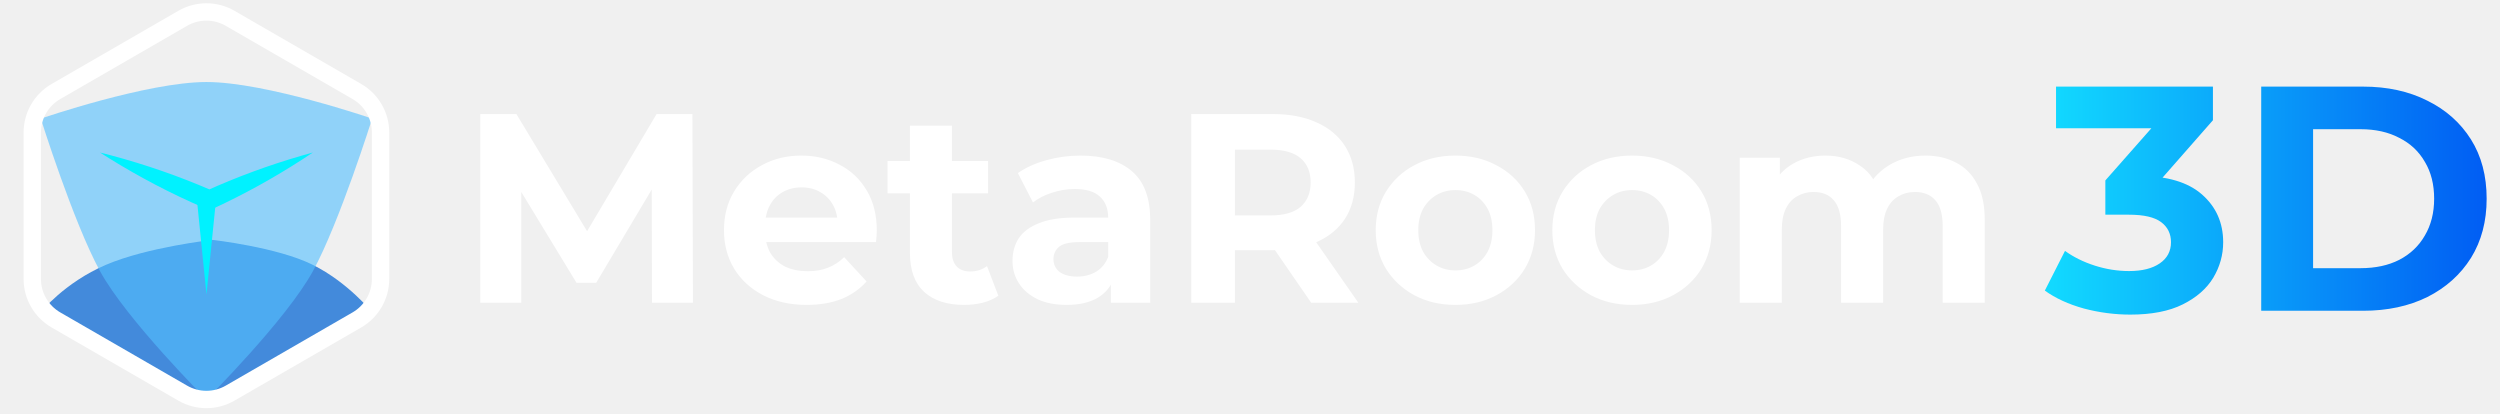
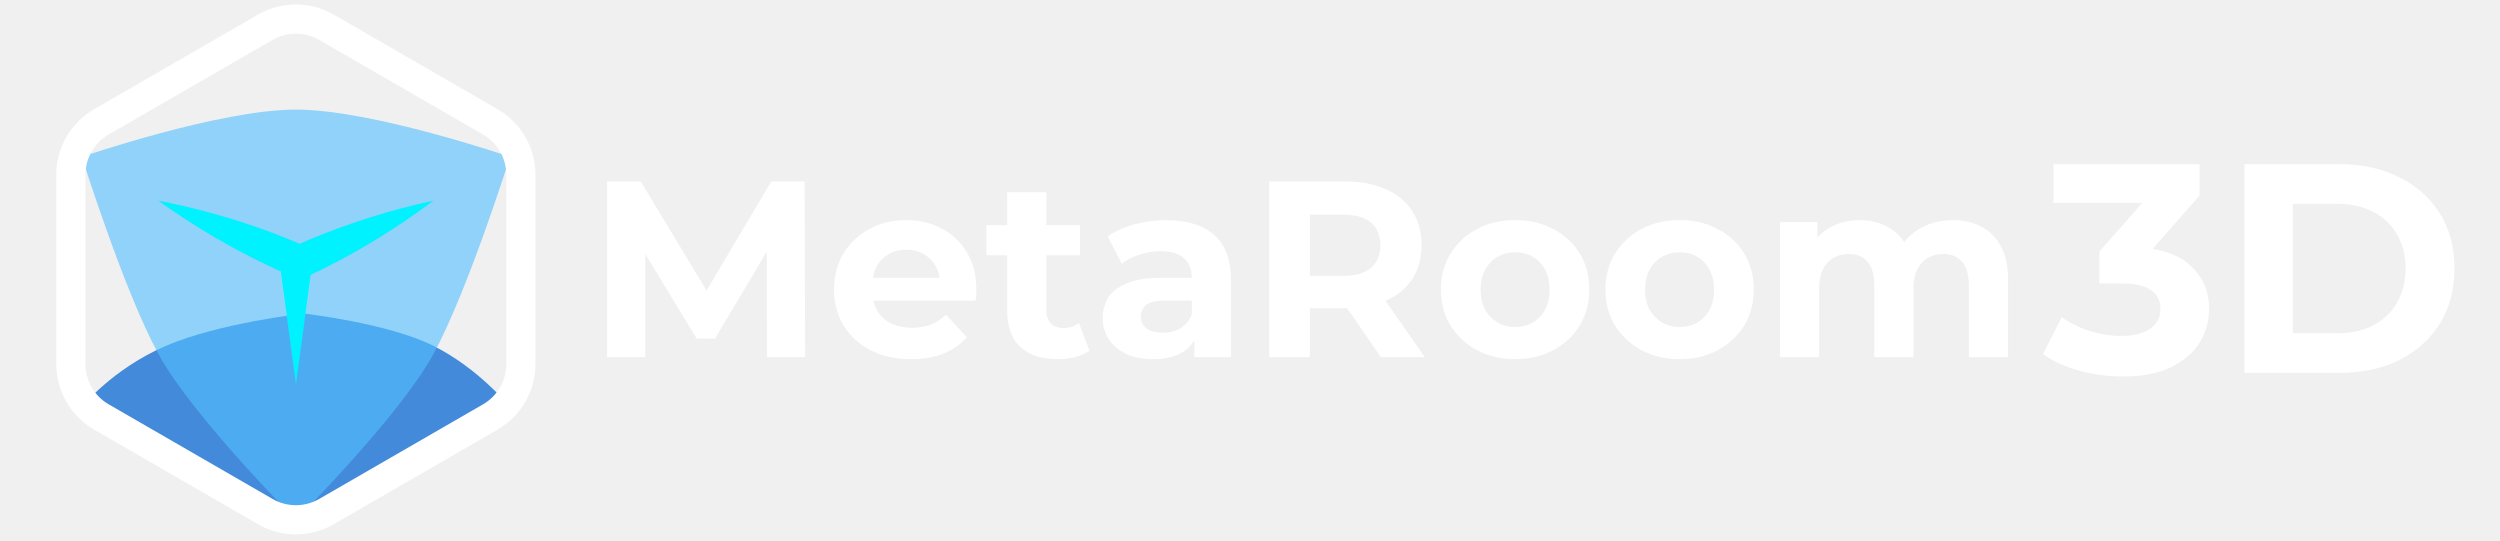
- <svg xmlns="http://www.w3.org/2000/svg" width="1440" height="238" viewBox="0 0 1440 238" fill="none">
-   <path d="M60.966 152.562C84.813 142.342 122.285 138.165 122.285 138.165C122.285 138.165 159.759 142.342 180.198 152.562C200.639 162.782 214.265 179.813 214.265 179.813L122.285 230.903L23.492 179.813C23.492 179.813 37.119 162.782 60.966 152.562Z" fill="#0063D3" fill-opacity="0.72" />
-   <path d="M118.924 47.242C153.006 47.242 214.355 68.315 214.355 68.315C214.355 68.315 195.609 128.024 180.272 156.122C164.958 184.178 119.063 229.963 118.924 230.102C118.84 230.018 72.898 184.195 57.575 156.122C42.238 128.024 23.492 68.315 23.492 68.315C23.492 68.315 84.841 47.242 118.924 47.242Z" fill="#54C0FF" fill-opacity="0.61" />
-   <path d="M105.269 10.535C113.701 5.667 124.09 5.667 132.522 10.535L205.577 52.714C214.009 57.582 219.204 66.579 219.204 76.316V160.672C219.204 170.409 214.009 179.406 205.577 184.274L132.522 226.453C124.09 231.321 113.701 231.321 105.269 226.453L32.214 184.274C23.782 179.406 18.587 170.409 18.587 160.672V76.316C18.587 66.579 23.782 57.582 32.214 52.714L105.269 10.535Z" stroke="white" stroke-width="10" />
-   <path d="M57.569 87.835C59.477 89.059 61.392 90.266 63.315 91.456C80.617 102.168 98.509 111.517 116.989 119.502C117.479 119.714 117.969 119.924 118.46 120.134L120.681 121.104L122.927 120.087C140.717 111.863 157.922 102.36 174.541 91.577C176.438 90.346 178.327 89.099 180.208 87.835C180.208 87.835 180.208 87.835 180.208 87.835C178.022 88.432 175.843 89.046 173.671 89.677C154.646 95.201 136.207 102.005 118.353 110.09L122.821 110.042C122.332 109.829 121.842 109.616 121.353 109.404C102.872 101.419 83.802 94.796 64.144 89.537C61.959 88.953 59.768 88.385 57.569 87.835Z" fill="#00F2FF" />
-   <path d="M124.424 115.089C120.757 115.089 117.09 115.089 113.424 115.089C113.515 115.997 113.607 116.905 113.699 117.814C115.349 134.166 116.999 150.518 118.649 166.87C118.74 167.778 118.832 168.687 118.924 169.595C118.924 169.595 118.924 169.595 118.924 169.595C119.015 168.687 119.107 167.778 119.199 166.87C120.849 150.518 122.499 134.166 124.149 117.814C124.24 116.905 124.332 115.997 124.424 115.089Z" fill="#00F2FF" />
-   <path d="M276.647 174.38V65.702H297.451L343.717 142.398H332.694L378.183 65.702H398.832L399.142 174.38H375.544L375.389 101.877H379.736L343.406 162.892H332.073L294.967 101.877H300.245V174.38H276.647ZM464.672 175.622C455.15 175.622 446.766 173.759 439.521 170.033C432.379 166.307 426.842 161.236 422.908 154.818C418.975 148.298 417.009 140.897 417.009 132.617C417.009 124.233 418.924 116.833 422.753 110.416C426.686 103.895 432.017 98.823 438.744 95.201C445.472 91.475 453.08 89.612 461.567 89.612C469.744 89.612 477.092 91.371 483.613 94.89C490.237 98.306 495.464 103.274 499.294 109.795C503.123 116.212 505.038 123.923 505.038 132.928C505.038 133.859 504.986 134.946 504.883 136.188C504.779 137.326 504.676 138.413 504.572 139.448H436.726V125.32H491.841L482.526 129.512C482.526 125.165 481.646 121.387 479.887 118.178C478.127 114.97 475.695 112.486 472.59 110.726C469.485 108.863 465.862 107.932 461.722 107.932C457.582 107.932 453.908 108.863 450.699 110.726C447.594 112.486 445.162 115.022 443.402 118.334C441.643 121.542 440.763 125.372 440.763 129.822V133.549C440.763 138.103 441.746 142.139 443.713 145.658C445.783 149.074 448.629 151.713 452.252 153.576C455.978 155.336 460.325 156.216 465.293 156.216C469.744 156.216 473.625 155.543 476.937 154.197C480.353 152.852 483.458 150.834 486.252 148.142L499.138 162.115C495.309 166.462 490.496 169.826 484.7 172.207C478.904 174.484 472.228 175.622 464.672 175.622ZM555.319 175.622C545.486 175.622 537.827 173.138 532.341 168.17C526.855 163.099 524.112 155.595 524.112 145.658V72.378H548.332V145.348C548.332 148.867 549.264 151.61 551.127 153.576C552.99 155.439 555.526 156.371 558.734 156.371C562.564 156.371 565.824 155.336 568.515 153.266L575.036 170.344C572.552 172.103 569.55 173.449 566.031 174.38C562.616 175.208 559.045 175.622 555.319 175.622ZM511.226 111.347V92.717H569.136V111.347H511.226ZM639.865 174.38V158.079L638.313 154.508V125.32C638.313 120.145 636.709 116.108 633.5 113.21C630.395 110.312 625.582 108.863 619.061 108.863C614.611 108.863 610.212 109.588 605.865 111.037C601.621 112.382 597.999 114.245 594.997 116.626L586.303 99.703C590.857 96.495 596.342 94.01 602.76 92.251C609.177 90.491 615.697 89.612 622.322 89.612C635.053 89.612 644.937 92.613 651.975 98.616C659.013 104.62 662.533 113.987 662.533 126.717V174.38H639.865ZM614.404 175.622C607.883 175.622 602.294 174.536 597.636 172.362C592.979 170.085 589.408 167.032 586.924 163.202C584.44 159.373 583.198 155.077 583.198 150.316C583.198 145.348 584.388 141.001 586.768 137.275C589.253 133.549 593.134 130.65 598.413 128.58C603.691 126.407 610.574 125.32 619.061 125.32H641.263V139.448H621.701C616.008 139.448 612.075 140.38 609.901 142.243C607.831 144.106 606.796 146.435 606.796 149.229C606.796 152.334 607.987 154.818 610.367 156.681C612.851 158.441 616.215 159.321 620.459 159.321C624.495 159.321 628.118 158.389 631.326 156.526C634.535 154.56 636.864 151.713 638.313 147.987L642.039 159.166C640.279 164.548 637.071 168.636 632.413 171.431C627.756 174.225 621.752 175.622 614.404 175.622ZM686.16 174.38V65.702H733.202C742.932 65.702 751.315 67.307 758.354 70.515C765.392 73.62 770.826 78.123 774.655 84.022C778.485 89.922 780.4 96.96 780.4 105.137C780.4 113.21 778.485 120.197 774.655 126.096C770.826 131.893 765.392 136.343 758.354 139.448C751.315 142.553 742.932 144.106 733.202 144.106H700.133L711.311 133.083V174.38H686.16ZM755.248 174.38L728.079 134.946H754.938L782.418 174.38H755.248ZM711.311 135.877L700.133 124.078H731.805C739.568 124.078 745.364 122.422 749.194 119.11C753.023 115.694 754.938 111.037 754.938 105.137C754.938 99.134 753.023 94.476 749.194 91.164C745.364 87.852 739.568 86.196 731.805 86.196H700.133L711.311 74.241V135.877ZM838.364 175.622C829.463 175.622 821.545 173.759 814.61 170.033C807.779 166.307 802.345 161.236 798.308 154.818C794.375 148.298 792.409 140.897 792.409 132.617C792.409 124.233 794.375 116.833 798.308 110.416C802.345 103.895 807.779 98.823 814.61 95.201C821.545 91.475 829.463 89.612 838.364 89.612C847.162 89.612 855.028 91.475 861.963 95.201C868.897 98.823 874.331 103.843 878.264 110.26C882.198 116.678 884.164 124.13 884.164 132.617C884.164 140.897 882.198 148.298 878.264 154.818C874.331 161.236 868.897 166.307 861.963 170.033C855.028 173.759 847.162 175.622 838.364 175.622ZM838.364 155.75C842.401 155.75 846.023 154.818 849.232 152.955C852.44 151.092 854.976 148.453 856.839 145.037C858.702 141.518 859.634 137.378 859.634 132.617C859.634 127.752 858.702 123.612 856.839 120.197C854.976 116.781 852.44 114.142 849.232 112.279C846.023 110.416 842.401 109.484 838.364 109.484C834.327 109.484 830.705 110.416 827.496 112.279C824.288 114.142 821.7 116.781 819.734 120.197C817.871 123.612 816.939 127.752 816.939 132.617C816.939 137.378 817.871 141.518 819.734 145.037C821.7 148.453 824.288 151.092 827.496 152.955C830.705 154.818 834.327 155.75 838.364 155.75ZM940.098 175.622C931.197 175.622 923.279 173.759 916.344 170.033C909.513 166.307 904.079 161.236 900.042 154.818C896.109 148.298 894.143 140.897 894.143 132.617C894.143 124.233 896.109 116.833 900.042 110.416C904.079 103.895 909.513 98.823 916.344 95.201C923.279 91.475 931.197 89.612 940.098 89.612C948.896 89.612 956.762 91.475 963.697 95.201C970.631 98.823 976.065 103.843 979.998 110.26C983.932 116.678 985.898 124.13 985.898 132.617C985.898 140.897 983.932 148.298 979.998 154.818C976.065 161.236 970.631 166.307 963.697 170.033C956.762 173.759 948.896 175.622 940.098 175.622ZM940.098 155.75C944.135 155.75 947.757 154.818 950.966 152.955C954.174 151.092 956.71 148.453 958.573 145.037C960.436 141.518 961.368 137.378 961.368 132.617C961.368 127.752 960.436 123.612 958.573 120.197C956.71 116.781 954.174 114.142 950.966 112.279C947.757 110.416 944.135 109.484 940.098 109.484C936.061 109.484 932.439 110.416 929.23 112.279C926.022 114.142 923.434 116.781 921.468 120.197C919.605 123.612 918.673 127.752 918.673 132.617C918.673 137.378 919.605 141.518 921.468 145.037C923.434 148.453 926.022 151.092 929.23 152.955C932.439 154.818 936.061 155.75 940.098 155.75ZM1109.06 89.612C1115.68 89.612 1121.53 90.957 1126.6 93.648C1131.78 96.236 1135.81 100.272 1138.71 105.758C1141.71 111.14 1143.21 118.075 1143.21 126.562V174.38H1118.99V130.288C1118.99 123.561 1117.6 118.592 1114.8 115.384C1112.01 112.175 1108.07 110.571 1103 110.571C1099.48 110.571 1096.33 111.399 1093.53 113.055C1090.74 114.608 1088.56 116.988 1087.01 120.197C1085.46 123.405 1084.68 127.494 1084.68 132.462V174.38H1060.46V130.288C1060.46 123.561 1059.07 118.592 1056.27 115.384C1053.58 112.175 1049.7 110.571 1044.63 110.571C1041.11 110.571 1037.95 111.399 1035.16 113.055C1032.36 114.608 1030.19 116.988 1028.64 120.197C1027.08 123.405 1026.31 127.494 1026.31 132.462V174.38H1002.09V90.854H1025.22V113.676L1020.87 107C1023.77 101.307 1027.86 97.012 1033.14 94.114C1038.52 91.112 1044.63 89.612 1051.46 89.612C1059.12 89.612 1065.79 91.578 1071.49 95.511C1077.28 99.341 1081.11 105.241 1082.97 113.21L1074.44 110.881C1077.23 104.361 1081.68 99.186 1087.79 95.356C1094 91.526 1101.09 89.612 1109.06 89.612Z" fill="white" />
-   <path d="M1227.06 181.213C1218.09 181.213 1209.17 180.045 1200.32 177.709C1191.46 175.25 1183.96 171.807 1177.82 167.38L1189.44 144.508C1194.35 148.074 1200.07 150.903 1206.59 152.993C1213.11 155.083 1219.68 156.129 1226.33 156.129C1233.83 156.129 1239.73 154.653 1244.03 151.702C1248.34 148.751 1250.49 144.693 1250.49 139.528C1250.49 134.61 1248.58 130.736 1244.77 127.908C1240.96 125.08 1234.81 123.666 1226.33 123.666H1212.68V103.93L1248.64 63.167L1251.96 73.865H1184.27V49.887H1274.65V69.254L1238.87 110.017L1223.74 101.348H1232.41C1248.27 101.348 1260.26 104.914 1268.38 112.046C1276.49 119.178 1280.55 128.339 1280.55 139.528C1280.55 146.783 1278.65 153.608 1274.83 160.002C1271.02 166.273 1265.18 171.376 1257.31 175.311C1249.44 179.246 1239.36 181.213 1227.06 181.213ZM1302.46 179V49.887H1361.12C1375.14 49.887 1387.49 52.592 1398.19 58.003C1408.89 63.29 1417.25 70.73 1423.28 80.321C1429.3 89.912 1432.31 101.286 1432.31 114.444C1432.31 127.478 1429.3 138.852 1423.28 148.566C1417.25 158.158 1408.89 165.658 1398.19 171.069C1387.49 176.356 1375.14 179 1361.12 179H1302.46ZM1332.34 154.469H1359.64C1368.25 154.469 1375.69 152.87 1381.96 149.673C1388.35 146.353 1393.27 141.68 1396.72 135.655C1400.28 129.63 1402.07 122.559 1402.07 114.444C1402.07 106.205 1400.28 99.135 1396.72 93.232C1393.27 87.207 1388.35 82.596 1381.96 79.399C1375.69 76.079 1368.25 74.419 1359.64 74.419H1332.34V154.469Z" fill="url(#paint0_linear_264_97)" />
+ <svg xmlns="http://www.w3.org/2000/svg" id="Layer_1" version="1.1" viewBox="0 0 1114.47 241">
  <defs>
-     <linearGradient id="paint0_linear_264_97" x1="1440" y1="113" x2="1178" y2="113" gradientUnits="userSpaceOnUse">
-       <stop stop-color="#0059F3" />
-       <stop offset="1" stop-color="#12DBFF" />
-     </linearGradient>
+     <style>
+       .st0 {
+         fill: none;
+         stroke: #fff;
+         stroke-width: 13px;
+       }
+ 
+       .st1 {
+         fill: #fff;
+       }
+ 
+       .st2 {
+         fill: #54c0ff;
+         fill-opacity: .61;
+       }
+ 
+       .st3 {
+         fill: #0063d3;
+         fill-opacity: .72;
+       }
+ 
+       .st4 {
+         fill: #00f2ff;
+       }
+     </style>
  </defs>
+   <path class="st1" d="M139.28,118.09h-14.7c.12.91.25,1.82.37,2.73,2.2,16.35,4.41,32.7,6.62,49.06.12.91.25,1.82.37,2.73h0c.12-.91.24-1.82.37-2.73,2.21-16.35,4.41-32.7,6.62-49.06.12-.91.25-1.82.37-2.73h-.02Z" />
+   <g>
+     <path class="st3" d="M73.97,154.17c23.85-10.22,61.32-14.4,61.32-14.4,0,0,37.47,4.18,57.91,14.4s34.07,27.25,34.07,27.25l-91.98,51.09-98.79-51.09s13.63-17.03,37.47-27.25Z" />
+     <path class="st2" d="M131.92,48.85c34.08,0,95.43,21.07,95.43,21.07,0,0-18.75,59.71-34.08,87.81-15.32,28.06-61.22,73.85-61.35,73.98-.09-.09-46.03-45.91-61.35-73.98-15.34-28.1-34.08-87.81-34.08-87.81,0,0,61.35-21.07,95.43-21.07h0Z" />
+     <path class="st0" d="M118.27,12.14c8.43-4.87,18.82-4.87,27.25,0l73.05,42.18c8.43,4.87,13.63,13.86,13.63,23.6v84.36c0,9.74-5.19,18.73-13.63,23.6l-73.05,42.18c-8.43,4.87-18.82,4.87-27.25,0l-73.06-42.18c-8.43-4.87-13.63-13.87-13.63-23.6v-84.36c0-9.74,5.19-18.73,13.63-23.6L118.27,12.14Z" />
+     <path class="st4" d="M70.57,89.44c1.86,1.34,3.73,2.65,5.61,3.94,16.91,11.63,34.6,21.44,53.08,29.42.49.21.98.42,1.47.63l2.96,1.3,3.01-1.36c17.78-8.25,34.78-18.2,50.99-29.87,1.85-1.33,3.69-2.69,5.52-4.06h0c-2.24.49-4.47.99-6.68,1.52-19.43,4.64-38.08,10.99-55.94,19.05l5.97-.06c-.49-.21-.98-.43-1.47-.64-18.48-7.99-37.75-14.15-57.8-18.49-2.23-.48-4.47-.94-6.71-1.38h-.01Z" />
+     <path class="st4" d="M139.28,116.7h-14.7c.12.91.25,1.82.37,2.73,2.2,16.35,4.41,32.7,6.62,49.06.12.91.25,1.82.37,2.73h0c.12-.91.24-1.82.37-2.73,2.21-16.35,4.41-32.7,6.62-49.06.12-.91.25-1.82.37-2.73h-.02Z" />
+     <path class="st1" d="M270.65,159.21v-78.32h14.99l33.34,55.27h-7.94l32.78-55.27h14.88l.22,78.32h-17.01l-.11-52.25h3.13l-26.18,43.97h-8.17l-26.74-43.97h3.8v52.25h-17.01.02ZM406.15,160.11c-6.86,0-12.9-1.34-18.13-4.03-5.15-2.69-9.14-6.34-11.97-10.97-2.83-4.7-4.25-10.03-4.25-16s1.38-11.38,4.14-16c2.83-4.7,6.68-8.35,11.53-10.97,4.85-2.69,10.33-4.03,16.45-4.03s11.19,1.27,15.89,3.8c4.77,2.46,8.54,6.04,11.3,10.74,2.76,4.62,4.14,10.18,4.14,16.67,0,.67-.04,1.46-.11,2.35-.07.82-.15,1.6-.22,2.35h-48.9v-10.18h39.72l-6.71,3.02c0-3.13-.63-5.86-1.9-8.17s-3.02-4.1-5.26-5.37c-2.24-1.34-4.85-2.01-7.83-2.01s-5.63.67-7.94,2.01c-2.24,1.27-3.99,3.1-5.26,5.48-1.27,2.31-1.9,5.07-1.9,8.28v2.69c0,3.28.71,6.19,2.13,8.73,1.49,2.46,3.54,4.36,6.15,5.71,2.69,1.27,5.82,1.9,9.4,1.9,3.21,0,6-.49,8.39-1.46,2.46-.97,4.7-2.42,6.71-4.36l9.29,10.07c-2.76,3.13-6.23,5.56-10.41,7.27-4.18,1.64-8.99,2.46-14.43,2.46l-.02.02ZM471.48,160.11c-7.09,0-12.61-1.79-16.56-5.37-3.95-3.65-5.93-9.06-5.93-16.22v-52.81h17.45v52.59c0,2.54.67,4.51,2.01,5.93,1.34,1.34,3.17,2.01,5.48,2.01,2.76,0,5.11-.75,7.05-2.24l4.7,12.31c-1.79,1.27-3.95,2.24-6.49,2.91-2.46.6-5.03.9-7.72.9h0ZM439.71,113.79v-13.43h41.74v13.43h-41.74ZM532.42,159.21v-11.75l-1.12-2.57v-21.04c0-3.73-1.16-6.64-3.47-8.73-2.24-2.09-5.71-3.13-10.41-3.13-3.21,0-6.38.52-9.51,1.57-3.06.97-5.67,2.31-7.83,4.03l-6.27-12.2c3.28-2.31,7.24-4.1,11.86-5.37,4.62-1.27,9.32-1.9,14.1-1.9,9.18,0,16.3,2.16,21.37,6.49,5.07,4.33,7.61,11.08,7.61,20.25v34.35h-16.34.01ZM514.06,160.11c-4.7,0-8.73-.78-12.08-2.35-3.36-1.64-5.93-3.84-7.72-6.6s-2.69-5.86-2.69-9.29.86-6.71,2.57-9.4c1.79-2.69,4.59-4.77,8.39-6.27,3.8-1.57,8.76-2.35,14.88-2.35h16v10.18h-14.1c-4.1,0-6.94.67-8.5,2.01-1.49,1.34-2.24,3.02-2.24,5.03,0,2.24.86,4.03,2.57,5.37,1.79,1.27,4.21,1.9,7.27,1.9s5.52-.67,7.83-2.01c2.31-1.42,3.99-3.47,5.03-6.15l2.69,8.06c-1.27,3.88-3.58,6.83-6.94,8.84s-7.68,3.02-12.98,3.02h.02ZM565.78,159.21v-78.32h33.9c7.01,0,13.05,1.16,18.13,3.47,5.07,2.24,8.99,5.48,11.75,9.73s4.14,9.32,4.14,15.22-1.38,10.85-4.14,15.1c-2.76,4.18-6.68,7.38-11.75,9.62s-11.11,3.36-18.13,3.36h-23.83l8.06-7.94v29.76h-18.13ZM615.57,159.21l-19.58-28.42h19.36l19.8,28.42h-19.58,0ZM583.91,131.47l-8.06-8.5h22.83c5.59,0,9.77-1.19,12.53-3.58,2.76-2.46,4.14-5.82,4.14-10.07s-1.38-7.68-4.14-10.07-6.94-3.58-12.53-3.58h-22.83l8.06-8.62v44.42ZM675.47,160.11c-6.41,0-12.12-1.34-17.12-4.03-4.92-2.69-8.84-6.34-11.75-10.97-2.84-4.7-4.25-10.03-4.25-16s1.42-11.38,4.25-16c2.91-4.7,6.82-8.35,11.75-10.97,5-2.69,10.7-4.03,17.12-4.03s12.01,1.34,17.01,4.03c5,2.61,8.91,6.23,11.75,10.85,2.83,4.63,4.25,10,4.25,16.11s-1.42,11.3-4.25,16c-2.84,4.63-6.75,8.28-11.75,10.97s-10.67,4.03-17.01,4.03h0ZM675.47,145.79c2.91,0,5.52-.67,7.83-2.01s4.14-3.24,5.48-5.71c1.34-2.54,2.01-5.52,2.01-8.95s-.67-6.49-2.01-8.95-3.17-4.36-5.48-5.71c-2.31-1.34-4.92-2.01-7.83-2.01s-5.52.67-7.83,2.01c-2.31,1.34-4.18,3.24-5.59,5.71-1.34,2.46-2.01,5.44-2.01,8.95s.67,6.41,2.01,8.95c1.42,2.46,3.28,4.36,5.59,5.71,2.31,1.34,4.92,2.01,7.83,2.01ZM748.79,160.11c-6.41,0-12.12-1.34-17.12-4.03-4.92-2.69-8.84-6.34-11.75-10.97-2.84-4.7-4.25-10.03-4.25-16s1.42-11.38,4.25-16c2.91-4.7,6.82-8.35,11.75-10.97,5-2.69,10.7-4.03,17.12-4.03s12.01,1.34,17.01,4.03c5,2.61,8.91,6.23,11.75,10.85,2.83,4.63,4.25,10,4.25,16.11s-1.42,11.3-4.25,16c-2.84,4.63-6.75,8.28-11.75,10.97s-10.67,4.03-17.01,4.03h0ZM748.79,145.79c2.91,0,5.52-.67,7.83-2.01s4.14-3.24,5.48-5.71c1.34-2.54,2.01-5.52,2.01-8.95s-.67-6.49-2.01-8.95-3.17-4.36-5.48-5.71c-2.31-1.34-4.92-2.01-7.83-2.01s-5.52.67-7.83,2.01c-2.31,1.34-4.18,3.24-5.59,5.71-1.34,2.46-2.01,5.44-2.01,8.95s.67,6.41,2.01,8.95c1.42,2.46,3.28,4.36,5.59,5.71,2.31,1.34,4.92,2.01,7.83,2.01ZM870.56,98.12c4.77,0,8.99.97,12.64,2.91,3.73,1.86,6.64,4.77,8.73,8.73,2.16,3.88,3.24,8.88,3.24,14.99v34.46h-17.46v-31.78c0-4.85-1-8.43-3.02-10.74-2.01-2.31-4.85-3.47-8.5-3.47-2.54,0-4.81.6-6.82,1.79-2.01,1.12-3.58,2.83-4.7,5.15-1.12,2.31-1.68,5.26-1.68,8.84v30.21h-17.46v-31.78c0-4.85-1-8.43-3.02-10.74-1.94-2.31-4.73-3.47-8.39-3.47-2.54,0-4.81.6-6.82,1.79-2.02,1.12-3.58,2.83-4.7,5.15-1.12,2.31-1.68,5.26-1.68,8.84v30.21h-17.46v-60.2h16.67v16.45l-3.13-4.81c2.09-4.1,5.04-7.2,8.84-9.29,3.88-2.16,8.28-3.24,13.2-3.24,5.52,0,10.33,1.42,14.44,4.25,4.17,2.76,6.93,7.01,8.27,12.76l-6.15-1.68c2.01-4.7,5.22-8.43,9.62-11.19,4.48-2.76,9.59-4.14,15.33-4.14h.01Z" />
+     <path class="st1" d="M946.23,167.82c-6.46,0-12.89-.84-19.27-2.53-6.39-1.77-11.79-4.25-16.22-7.44l8.37-16.48c3.54,2.57,7.66,4.61,12.36,6.12s9.43,2.26,14.23,2.26c5.41,0,9.66-1.06,12.76-3.19,3.11-2.13,4.66-5.05,4.66-8.77s-1.38-6.34-4.12-8.37c-2.75-2.04-7.18-3.06-13.29-3.06h-9.84v-14.22l25.92-29.38,2.39,7.71h-48.78v-17.28h65.14v13.96l-25.79,29.38-10.9-6.25h6.25c11.43,0,20.07,2.57,25.92,7.71,5.84,5.14,8.77,11.74,8.77,19.81,0,5.23-1.37,10.15-4.12,14.76-2.75,4.52-6.95,8.2-12.63,11.03-5.67,2.84-12.94,4.25-21.8,4.25v-.02ZM1000.57,166.23v-93.05h42.28c10.1,0,19,1.95,26.72,5.85,7.71,3.81,13.74,9.17,18.08,16.08,4.34,6.91,6.51,15.11,6.51,24.59s-2.17,17.59-6.51,24.59c-4.35,6.91-10.37,12.32-18.08,16.22-7.71,3.81-16.61,5.72-26.72,5.72h-42.28,0ZM1022.11,148.55h19.67c6.21,0,11.57-1.15,16.09-3.46,4.61-2.39,8.15-5.76,10.64-10.1,2.57-4.34,3.86-9.44,3.86-15.29s-1.29-11.03-3.86-15.29c-2.49-4.34-6.03-7.67-10.64-9.97-4.52-2.39-9.88-3.59-16.09-3.59h-19.67v57.69h0Z" />
+   </g>
</svg>
